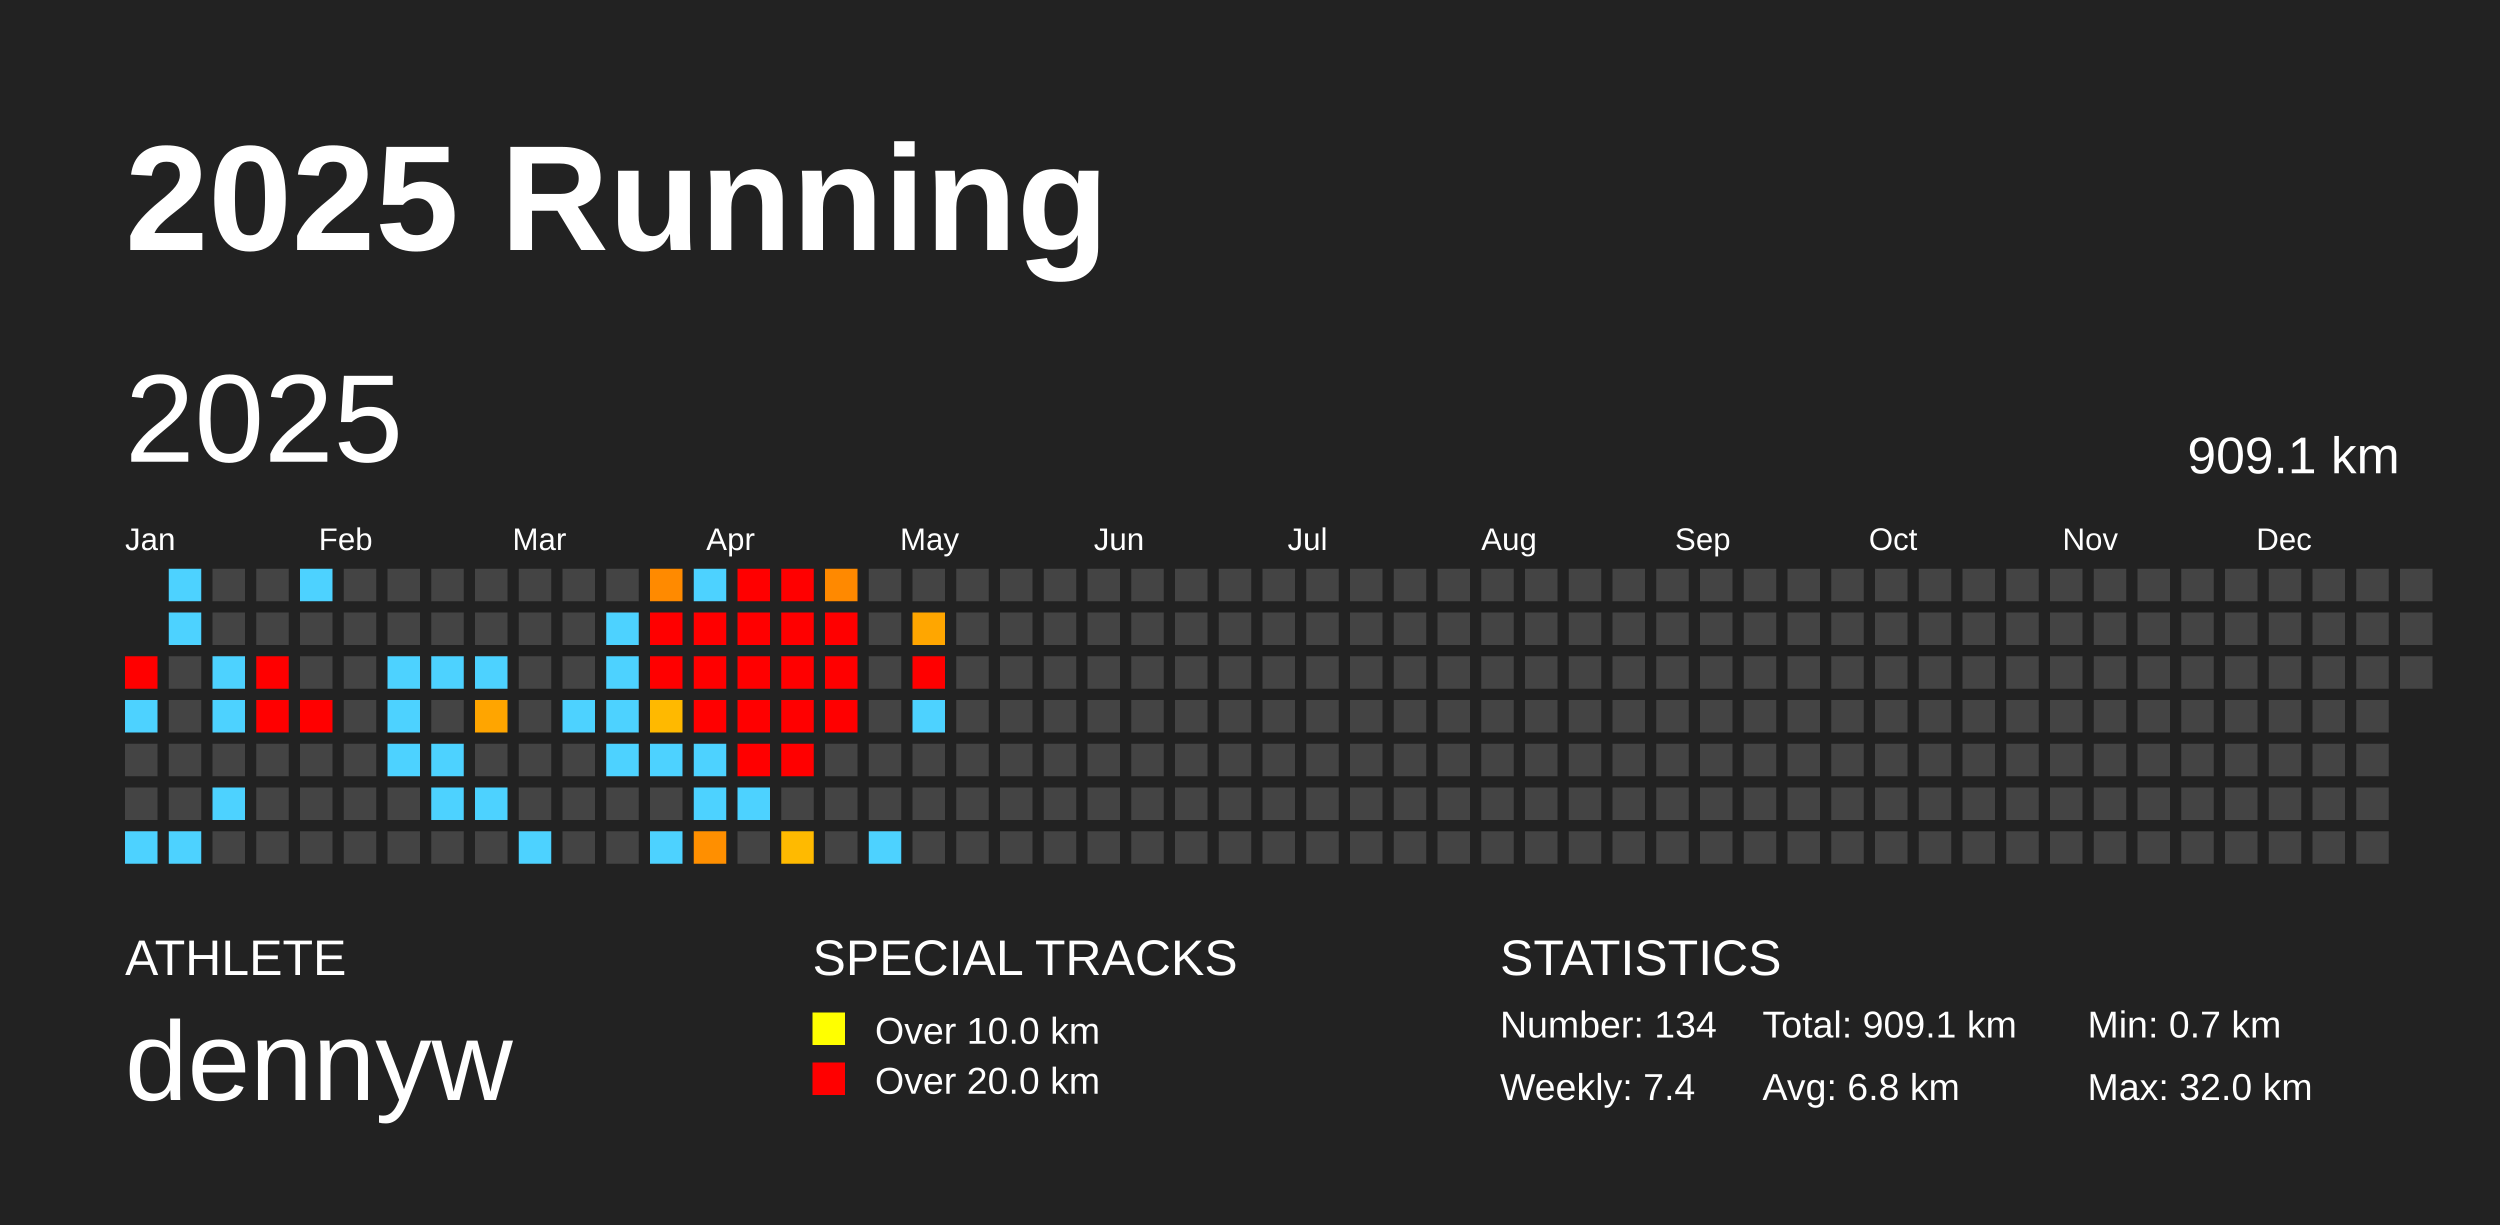
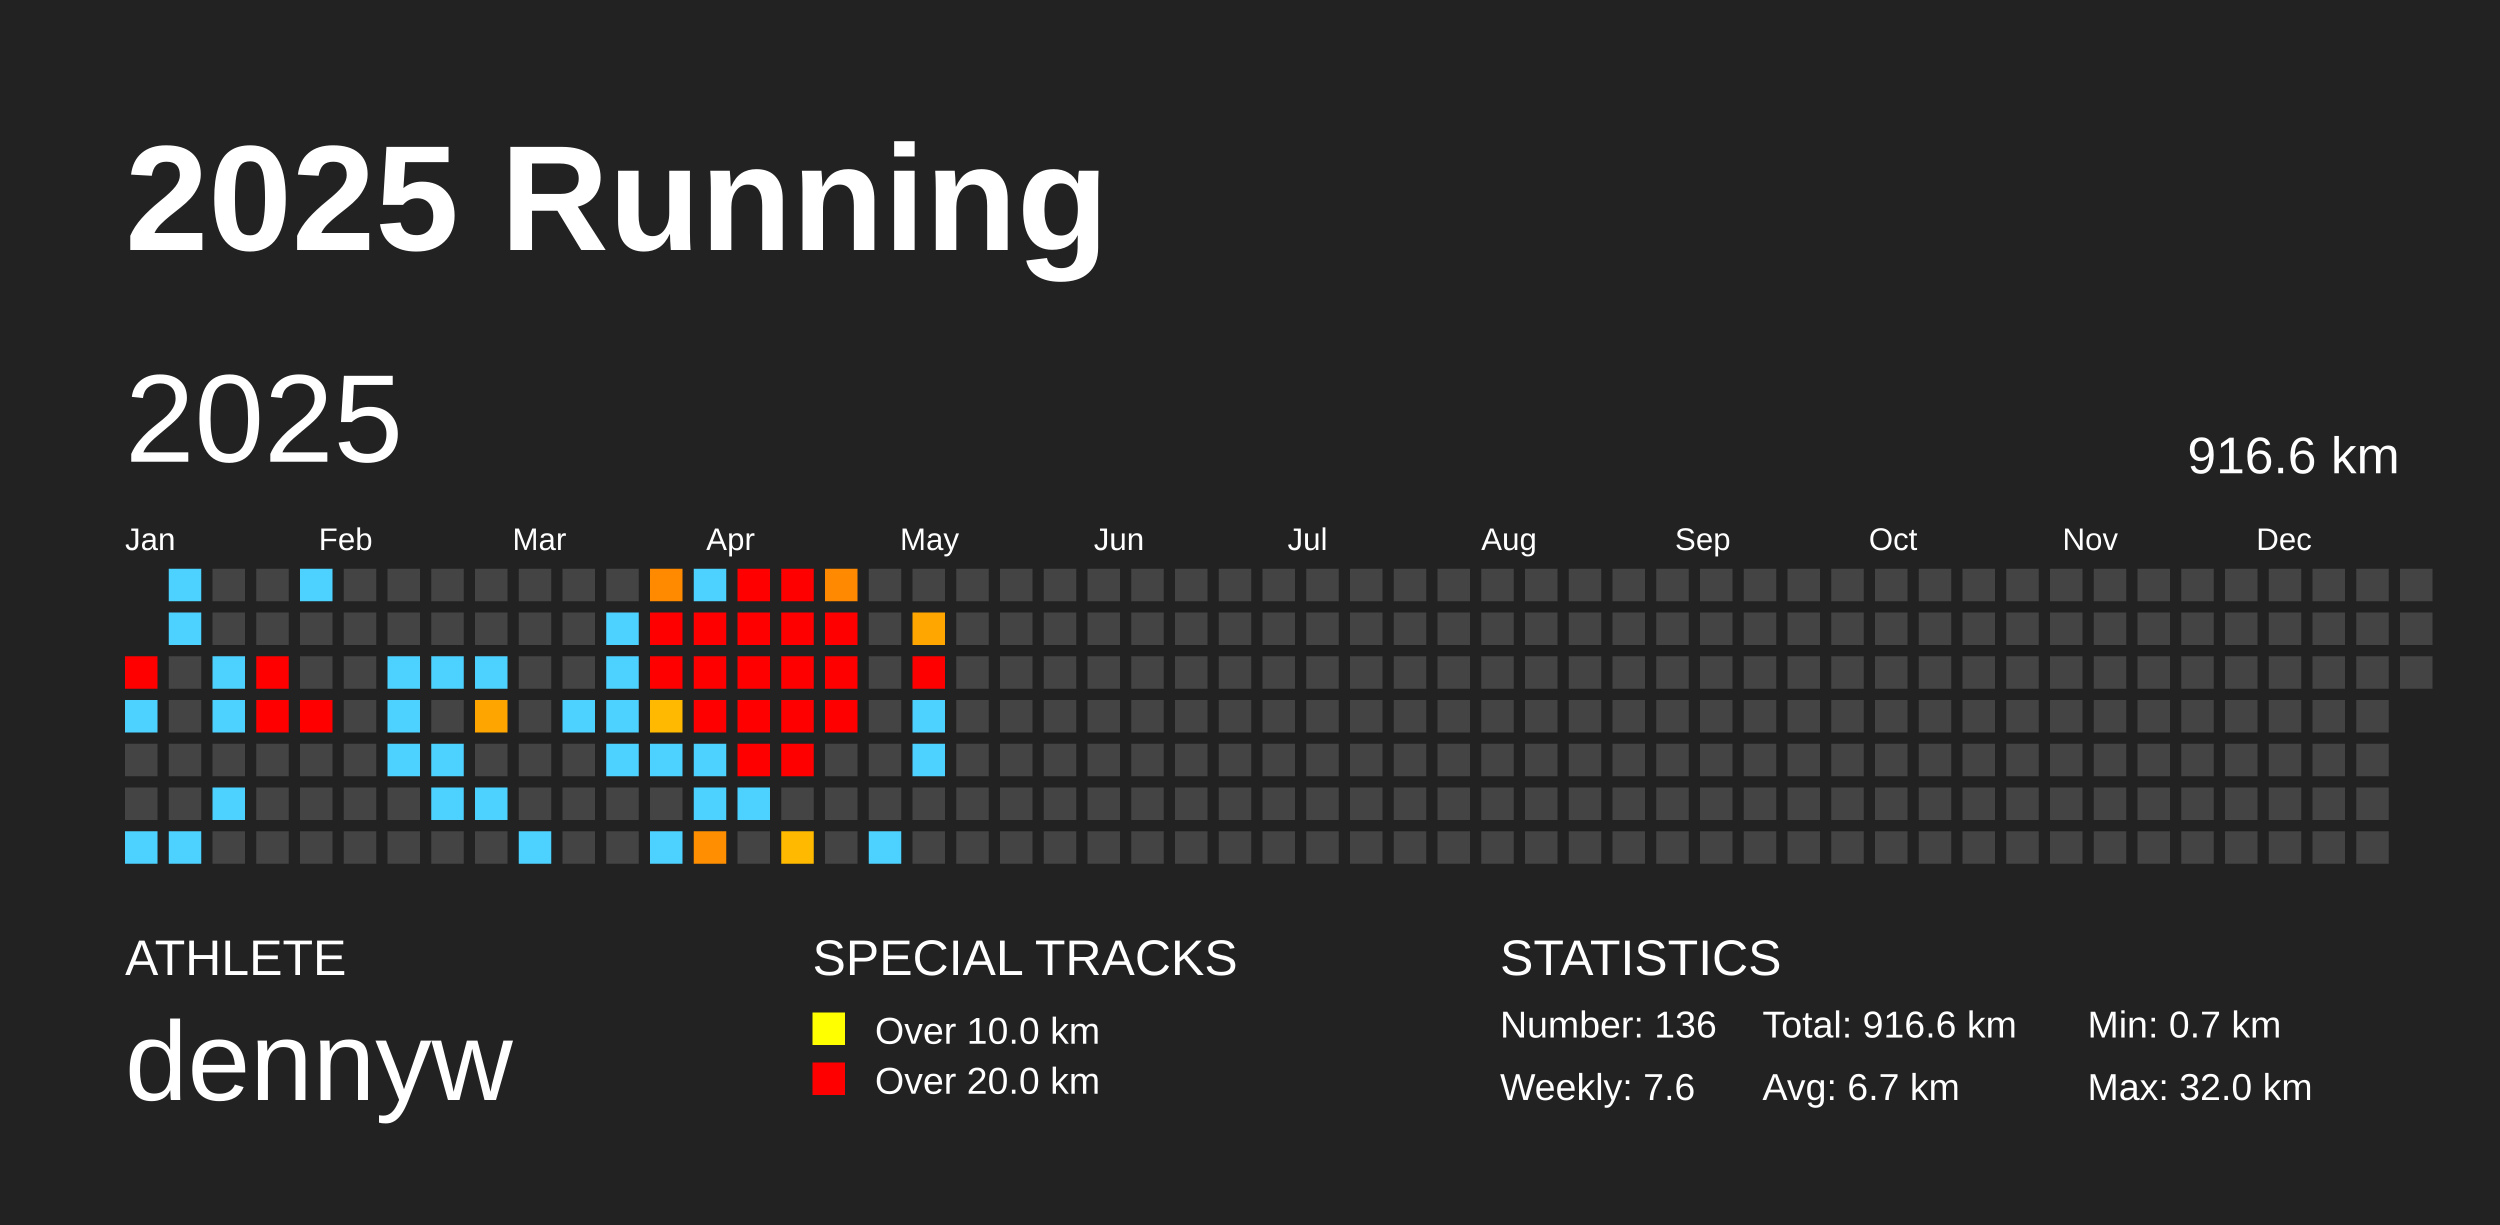
<svg xmlns="http://www.w3.org/2000/svg" baseProfile="full" height="98mm" version="1.1" viewBox="0,0,200,98" width="200mm">
  <defs />
  <rect fill="#222222" height="98" width="200" x="0" y="0" />
  <text fill="#FFFFFF" style="font-size:12px; font-family:Arial; font-weight:bold;" x="10" y="20">2025 Running</text>
  <text fill="#FFFFFF" style="font-size:4px; font-family:Arial" x="10" y="78">ATHLETE</text>
  <text fill="#FFFFFF" style="font-size:9px; font-family:Arial" x="10" y="88">dennyw</text>
  <text fill="#FFFFFF" style="font-size:4px; font-family:Arial" x="65" y="78">SPECIAL TRACKS</text>
  <rect fill="yellow" height="2.6" width="2.6" x="65" y="81" />
  <text fill="#FFFFFF" style="font-size:3px; font-family:Arial" x="70" y="83.5">Over 10.0 km</text>
  <rect fill="red" height="2.6" width="2.6" x="65" y="85" />
  <text fill="#FFFFFF" style="font-size:3px; font-family:Arial" x="70" y="87.5">Over 20.0 km</text>
  <text fill="#FFFFFF" style="font-size:4px; font-family:Arial" x="120" y="78">STATISTICS</text>
-   <text fill="#FFFFFF" style="font-size:3px; font-family:Arial" x="120" y="83">Number: 134</text>
-   <text fill="#FFFFFF" style="font-size:3px; font-family:Arial" x="120" y="88">Weekly: 7.4</text>
-   <text fill="#FFFFFF" style="font-size:3px; font-family:Arial" x="141" y="83">Total: 909.1 km</text>
-   <text fill="#FFFFFF" style="font-size:3px; font-family:Arial" x="141" y="88">Avg: 6.8 km</text>
+   <text fill="#FFFFFF" style="font-size:3px; font-family:Arial" x="120" y="83">Number: 136</text>
+   <text fill="#FFFFFF" style="font-size:3px; font-family:Arial" x="120" y="88">Weekly: 7.6</text>
+   <text fill="#FFFFFF" style="font-size:3px; font-family:Arial" x="141" y="83">Total: 916.6 km</text>
+   <text fill="#FFFFFF" style="font-size:3px; font-family:Arial" x="141" y="88">Avg: 6.7 km</text>
  <text fill="#FFFFFF" style="font-size:3px; font-family:Arial" x="167" y="83">Min: 0.7 km</text>
  <text fill="#FFFFFF" style="font-size:3px; font-family:Arial" x="167" y="88">Max: 32.0 km</text>
  <text dominant-baseline="hanging" fill="#FFFFFF" style="font-size:10.0px; font-family:Arial;" x="10" y="30">2025</text>
-   <text dominant-baseline="hanging" fill="#FFFFFF" style="font-size:4.125px; font-family:Arial;" x="175" y="35">909.1 km</text>
+   <text dominant-baseline="hanging" fill="#FFFFFF" style="font-size:4.125px; font-family:Arial;" x="175" y="35">916.6 km</text>
  <text fill="#FFFFFF" style="font-size:2.5px; font-family:Arial" x="10.0" y="44">Jan</text>
  <text fill="#FFFFFF" style="font-size:2.5px; font-family:Arial" x="25.5" y="44">Feb</text>
  <text fill="#FFFFFF" style="font-size:2.5px; font-family:Arial" x="41.0" y="44">Mar</text>
  <text fill="#FFFFFF" style="font-size:2.5px; font-family:Arial" x="56.5" y="44">Apr</text>
  <text fill="#FFFFFF" style="font-size:2.5px; font-family:Arial" x="72.0" y="44">May</text>
  <text fill="#FFFFFF" style="font-size:2.5px; font-family:Arial" x="87.5" y="44">Jun</text>
  <text fill="#FFFFFF" style="font-size:2.5px; font-family:Arial" x="103.0" y="44">Jul</text>
  <text fill="#FFFFFF" style="font-size:2.5px; font-family:Arial" x="118.5" y="44">Aug</text>
  <text fill="#FFFFFF" style="font-size:2.5px; font-family:Arial" x="134.0" y="44">Sep</text>
  <text fill="#FFFFFF" style="font-size:2.5px; font-family:Arial" x="149.5" y="44">Oct</text>
  <text fill="#FFFFFF" style="font-size:2.5px; font-family:Arial" x="165.0" y="44">Nov</text>
  <text fill="#FFFFFF" style="font-size:2.5px; font-family:Arial" x="180.5" y="44">Dec</text>
  <rect fill="red" height="2.6" width="2.6" x="10.0" y="52.5" />
  <rect fill="#4dd2ff" height="2.6" width="2.6" x="10.0" y="56.0" />
  <rect fill="#444444" height="2.6" width="2.6" x="10.0" y="59.5" />
  <rect fill="#444444" height="2.6" width="2.6" x="10.0" y="63.0" />
  <rect fill="#4dd2ff" height="2.6" width="2.6" x="10.0" y="66.5" />
  <rect fill="#4dd2ff" height="2.6" width="2.6" x="13.5" y="45.5" />
  <rect fill="#4dd2ff" height="2.6" width="2.6" x="13.5" y="49.0" />
  <rect fill="#444444" height="2.6" width="2.6" x="13.5" y="52.5" />
  <rect fill="#444444" height="2.6" width="2.6" x="13.5" y="56.0" />
  <rect fill="#444444" height="2.6" width="2.6" x="13.5" y="59.5" />
  <rect fill="#444444" height="2.6" width="2.6" x="13.5" y="63.0" />
  <rect fill="#4dd2ff" height="2.6" width="2.6" x="13.5" y="66.5" />
  <rect fill="#444444" height="2.6" width="2.6" x="17.0" y="45.5" />
  <rect fill="#444444" height="2.6" width="2.6" x="17.0" y="49.0" />
  <rect fill="#4dd2ff" height="2.6" width="2.6" x="17.0" y="52.5" />
  <rect fill="#4dd2ff" height="2.6" width="2.6" x="17.0" y="56.0" />
  <rect fill="#444444" height="2.6" width="2.6" x="17.0" y="59.5" />
  <rect fill="#4dd2ff" height="2.6" width="2.6" x="17.0" y="63.0" />
  <rect fill="#444444" height="2.6" width="2.6" x="17.0" y="66.5" />
  <rect fill="#444444" height="2.6" width="2.6" x="20.5" y="45.5" />
  <rect fill="#444444" height="2.6" width="2.6" x="20.5" y="49.0" />
  <rect fill="red" height="2.6" width="2.6" x="20.5" y="52.5" />
  <rect fill="red" height="2.6" width="2.6" x="20.5" y="56.0" />
  <rect fill="#444444" height="2.6" width="2.6" x="20.5" y="59.5" />
  <rect fill="#444444" height="2.6" width="2.6" x="20.5" y="63.0" />
  <rect fill="#444444" height="2.6" width="2.6" x="20.5" y="66.5" />
  <rect fill="#4dd2ff" height="2.6" width="2.6" x="24.0" y="45.5" />
  <rect fill="#444444" height="2.6" width="2.6" x="24.0" y="49.0" />
  <rect fill="#444444" height="2.6" width="2.6" x="24.0" y="52.5" />
  <rect fill="red" height="2.6" width="2.6" x="24.0" y="56.0" />
  <rect fill="#444444" height="2.6" width="2.6" x="24.0" y="59.5" />
  <rect fill="#444444" height="2.6" width="2.6" x="24.0" y="63.0" />
  <rect fill="#444444" height="2.6" width="2.6" x="24.0" y="66.5" />
  <rect fill="#444444" height="2.6" width="2.6" x="27.5" y="45.5" />
  <rect fill="#444444" height="2.6" width="2.6" x="27.5" y="49.0" />
  <rect fill="#444444" height="2.6" width="2.6" x="27.5" y="52.5" />
  <rect fill="#444444" height="2.6" width="2.6" x="27.5" y="56.0" />
  <rect fill="#444444" height="2.6" width="2.6" x="27.5" y="59.5" />
  <rect fill="#444444" height="2.6" width="2.6" x="27.5" y="63.0" />
  <rect fill="#444444" height="2.6" width="2.6" x="27.5" y="66.5" />
  <rect fill="#444444" height="2.6" width="2.6" x="31.0" y="45.5" />
  <rect fill="#444444" height="2.6" width="2.6" x="31.0" y="49.0" />
  <rect fill="#4dd2ff" height="2.6" width="2.6" x="31.0" y="52.5" />
  <rect fill="#4dd2ff" height="2.6" width="2.6" x="31.0" y="56.0" />
  <rect fill="#4dd2ff" height="2.6" width="2.6" x="31.0" y="59.5" />
  <rect fill="#444444" height="2.6" width="2.6" x="31.0" y="63.0" />
  <rect fill="#444444" height="2.6" width="2.6" x="31.0" y="66.5" />
  <rect fill="#444444" height="2.6" width="2.6" x="34.5" y="45.5" />
  <rect fill="#444444" height="2.6" width="2.6" x="34.5" y="49.0" />
  <rect fill="#4dd2ff" height="2.6" width="2.6" x="34.5" y="52.5" />
  <rect fill="#444444" height="2.6" width="2.6" x="34.5" y="56.0" />
  <rect fill="#4dd2ff" height="2.6" width="2.6" x="34.5" y="59.5" />
  <rect fill="#4dd2ff" height="2.6" width="2.6" x="34.5" y="63.0" />
  <rect fill="#444444" height="2.6" width="2.6" x="34.5" y="66.5" />
  <rect fill="#444444" height="2.6" width="2.6" x="38.0" y="45.5" />
  <rect fill="#444444" height="2.6" width="2.6" x="38.0" y="49.0" />
  <rect fill="#4dd2ff" height="2.6" width="2.6" x="38.0" y="52.5" />
  <rect fill="#ffa500" height="2.6" width="2.6" x="38.0" y="56.0" />
  <rect fill="#444444" height="2.6" width="2.6" x="38.0" y="59.5" />
  <rect fill="#4dd2ff" height="2.6" width="2.6" x="38.0" y="63.0" />
  <rect fill="#444444" height="2.6" width="2.6" x="38.0" y="66.5" />
  <rect fill="#444444" height="2.6" width="2.6" x="41.5" y="45.5" />
  <rect fill="#444444" height="2.6" width="2.6" x="41.5" y="49.0" />
  <rect fill="#444444" height="2.6" width="2.6" x="41.5" y="52.5" />
  <rect fill="#444444" height="2.6" width="2.6" x="41.5" y="56.0" />
  <rect fill="#444444" height="2.6" width="2.6" x="41.5" y="59.5" />
  <rect fill="#444444" height="2.6" width="2.6" x="41.5" y="63.0" />
  <rect fill="#4dd2ff" height="2.6" width="2.6" x="41.5" y="66.5" />
  <rect fill="#444444" height="2.6" width="2.6" x="45.0" y="45.5" />
  <rect fill="#444444" height="2.6" width="2.6" x="45.0" y="49.0" />
  <rect fill="#444444" height="2.6" width="2.6" x="45.0" y="52.5" />
  <rect fill="#4dd2ff" height="2.6" width="2.6" x="45.0" y="56.0" />
  <rect fill="#444444" height="2.6" width="2.6" x="45.0" y="59.5" />
  <rect fill="#444444" height="2.6" width="2.6" x="45.0" y="63.0" />
  <rect fill="#444444" height="2.6" width="2.6" x="45.0" y="66.5" />
  <rect fill="#444444" height="2.6" width="2.6" x="48.5" y="45.5" />
  <rect fill="#4dd2ff" height="2.6" width="2.6" x="48.5" y="49.0" />
  <rect fill="#4dd2ff" height="2.6" width="2.6" x="48.5" y="52.5" />
  <rect fill="#4dd2ff" height="2.6" width="2.6" x="48.5" y="56.0" />
  <rect fill="#4dd2ff" height="2.6" width="2.6" x="48.5" y="59.5" />
  <rect fill="#444444" height="2.6" width="2.6" x="48.5" y="63.0" />
  <rect fill="#444444" height="2.6" width="2.6" x="48.5" y="66.5" />
  <rect fill="#ff8a00" height="2.6" width="2.6" x="52.0" y="45.5" />
  <rect fill="red" height="2.6" width="2.6" x="52.0" y="49.0" />
  <rect fill="red" height="2.6" width="2.6" x="52.0" y="52.5" />
  <rect fill="#ffb900" height="2.6" width="2.6" x="52.0" y="56.0" />
  <rect fill="#4dd2ff" height="2.6" width="2.6" x="52.0" y="59.5" />
  <rect fill="#444444" height="2.6" width="2.6" x="52.0" y="63.0" />
  <rect fill="#4dd2ff" height="2.6" width="2.6" x="52.0" y="66.5" />
  <rect fill="#4dd2ff" height="2.6" width="2.6" x="55.5" y="45.5" />
  <rect fill="red" height="2.6" width="2.6" x="55.5" y="49.0" />
  <rect fill="red" height="2.6" width="2.6" x="55.5" y="52.5" />
  <rect fill="red" height="2.6" width="2.6" x="55.5" y="56.0" />
  <rect fill="#4dd2ff" height="2.6" width="2.6" x="55.5" y="59.5" />
  <rect fill="#4dd2ff" height="2.6" width="2.6" x="55.5" y="63.0" />
  <rect fill="#ff8f00" height="2.6" width="2.6" x="55.5" y="66.5" />
  <rect fill="red" height="2.6" width="2.6" x="59.0" y="45.5" />
  <rect fill="red" height="2.6" width="2.6" x="59.0" y="49.0" />
  <rect fill="red" height="2.6" width="2.6" x="59.0" y="52.5" />
  <rect fill="red" height="2.6" width="2.6" x="59.0" y="56.0" />
  <rect fill="red" height="2.6" width="2.6" x="59.0" y="59.5" />
  <rect fill="#4dd2ff" height="2.6" width="2.6" x="59.0" y="63.0" />
  <rect fill="#444444" height="2.6" width="2.6" x="59.0" y="66.5" />
  <rect fill="red" height="2.6" width="2.6" x="62.5" y="45.5" />
  <rect fill="red" height="2.6" width="2.6" x="62.5" y="49.0" />
  <rect fill="red" height="2.6" width="2.6" x="62.5" y="52.5" />
  <rect fill="red" height="2.6" width="2.6" x="62.5" y="56.0" />
  <rect fill="red" height="2.6" width="2.6" x="62.5" y="59.5" />
  <rect fill="#444444" height="2.6" width="2.6" x="62.5" y="63.0" />
  <rect fill="#ffba00" height="2.6" width="2.6" x="62.5" y="66.5" />
  <rect fill="#ff8900" height="2.6" width="2.6" x="66.0" y="45.5" />
  <rect fill="red" height="2.6" width="2.6" x="66.0" y="49.0" />
  <rect fill="red" height="2.6" width="2.6" x="66.0" y="52.5" />
  <rect fill="red" height="2.6" width="2.6" x="66.0" y="56.0" />
  <rect fill="#444444" height="2.6" width="2.6" x="66.0" y="59.5" />
  <rect fill="#444444" height="2.6" width="2.6" x="66.0" y="63.0" />
  <rect fill="#444444" height="2.6" width="2.6" x="66.0" y="66.5" />
  <rect fill="#444444" height="2.6" width="2.6" x="69.5" y="45.5" />
  <rect fill="#444444" height="2.6" width="2.6" x="69.5" y="49.0" />
  <rect fill="#444444" height="2.6" width="2.6" x="69.5" y="52.5" />
  <rect fill="#444444" height="2.6" width="2.6" x="69.5" y="56.0" />
  <rect fill="#444444" height="2.6" width="2.6" x="69.5" y="59.5" />
  <rect fill="#444444" height="2.6" width="2.6" x="69.5" y="63.0" />
  <rect fill="#4dd2ff" height="2.6" width="2.6" x="69.5" y="66.5" />
  <rect fill="#444444" height="2.6" width="2.6" x="73.0" y="45.5" />
  <rect fill="#ffa600" height="2.6" width="2.6" x="73.0" y="49.0" />
  <rect fill="red" height="2.6" width="2.6" x="73.0" y="52.5" />
  <rect fill="#4dd2ff" height="2.6" width="2.6" x="73.0" y="56.0" />
-   <rect fill="#444444" height="2.6" width="2.6" x="73.0" y="59.5" />
+   <rect fill="#4dd2ff" height="2.6" width="2.6" x="73.0" y="59.5" />
  <rect fill="#444444" height="2.6" width="2.6" x="73.0" y="63.0" />
  <rect fill="#444444" height="2.6" width="2.6" x="73.0" y="66.5" />
  <rect fill="#444444" height="2.6" width="2.6" x="76.5" y="45.5" />
  <rect fill="#444444" height="2.6" width="2.6" x="76.5" y="49.0" />
  <rect fill="#444444" height="2.6" width="2.6" x="76.5" y="52.5" />
  <rect fill="#444444" height="2.6" width="2.6" x="76.5" y="56.0" />
  <rect fill="#444444" height="2.6" width="2.6" x="76.5" y="59.5" />
  <rect fill="#444444" height="2.6" width="2.6" x="76.5" y="63.0" />
  <rect fill="#444444" height="2.6" width="2.6" x="76.5" y="66.5" />
  <rect fill="#444444" height="2.6" width="2.6" x="80.0" y="45.5" />
  <rect fill="#444444" height="2.6" width="2.6" x="80.0" y="49.0" />
  <rect fill="#444444" height="2.6" width="2.6" x="80.0" y="52.5" />
  <rect fill="#444444" height="2.6" width="2.6" x="80.0" y="56.0" />
  <rect fill="#444444" height="2.6" width="2.6" x="80.0" y="59.5" />
  <rect fill="#444444" height="2.6" width="2.6" x="80.0" y="63.0" />
  <rect fill="#444444" height="2.6" width="2.6" x="80.0" y="66.5" />
  <rect fill="#444444" height="2.6" width="2.6" x="83.5" y="45.5" />
  <rect fill="#444444" height="2.6" width="2.6" x="83.5" y="49.0" />
  <rect fill="#444444" height="2.6" width="2.6" x="83.5" y="52.5" />
  <rect fill="#444444" height="2.6" width="2.6" x="83.5" y="56.0" />
  <rect fill="#444444" height="2.6" width="2.6" x="83.5" y="59.5" />
  <rect fill="#444444" height="2.6" width="2.6" x="83.5" y="63.0" />
  <rect fill="#444444" height="2.6" width="2.6" x="83.5" y="66.5" />
  <rect fill="#444444" height="2.6" width="2.6" x="87.0" y="45.5" />
  <rect fill="#444444" height="2.6" width="2.6" x="87.0" y="49.0" />
  <rect fill="#444444" height="2.6" width="2.6" x="87.0" y="52.5" />
  <rect fill="#444444" height="2.6" width="2.6" x="87.0" y="56.0" />
  <rect fill="#444444" height="2.6" width="2.6" x="87.0" y="59.5" />
  <rect fill="#444444" height="2.6" width="2.6" x="87.0" y="63.0" />
  <rect fill="#444444" height="2.6" width="2.6" x="87.0" y="66.5" />
  <rect fill="#444444" height="2.6" width="2.6" x="90.5" y="45.5" />
  <rect fill="#444444" height="2.6" width="2.6" x="90.5" y="49.0" />
  <rect fill="#444444" height="2.6" width="2.6" x="90.5" y="52.5" />
  <rect fill="#444444" height="2.6" width="2.6" x="90.5" y="56.0" />
  <rect fill="#444444" height="2.6" width="2.6" x="90.5" y="59.5" />
  <rect fill="#444444" height="2.6" width="2.6" x="90.5" y="63.0" />
  <rect fill="#444444" height="2.6" width="2.6" x="90.5" y="66.5" />
  <rect fill="#444444" height="2.6" width="2.6" x="94.0" y="45.5" />
  <rect fill="#444444" height="2.6" width="2.6" x="94.0" y="49.0" />
  <rect fill="#444444" height="2.6" width="2.6" x="94.0" y="52.5" />
  <rect fill="#444444" height="2.6" width="2.6" x="94.0" y="56.0" />
  <rect fill="#444444" height="2.6" width="2.6" x="94.0" y="59.5" />
  <rect fill="#444444" height="2.6" width="2.6" x="94.0" y="63.0" />
  <rect fill="#444444" height="2.6" width="2.6" x="94.0" y="66.5" />
  <rect fill="#444444" height="2.6" width="2.6" x="97.5" y="45.5" />
  <rect fill="#444444" height="2.6" width="2.6" x="97.5" y="49.0" />
  <rect fill="#444444" height="2.6" width="2.6" x="97.5" y="52.5" />
  <rect fill="#444444" height="2.6" width="2.6" x="97.5" y="56.0" />
  <rect fill="#444444" height="2.6" width="2.6" x="97.5" y="59.5" />
  <rect fill="#444444" height="2.6" width="2.6" x="97.5" y="63.0" />
  <rect fill="#444444" height="2.6" width="2.6" x="97.5" y="66.5" />
  <rect fill="#444444" height="2.6" width="2.6" x="101.0" y="45.5" />
  <rect fill="#444444" height="2.6" width="2.6" x="101.0" y="49.0" />
  <rect fill="#444444" height="2.6" width="2.6" x="101.0" y="52.5" />
  <rect fill="#444444" height="2.6" width="2.6" x="101.0" y="56.0" />
  <rect fill="#444444" height="2.6" width="2.6" x="101.0" y="59.5" />
  <rect fill="#444444" height="2.6" width="2.6" x="101.0" y="63.0" />
  <rect fill="#444444" height="2.6" width="2.6" x="101.0" y="66.5" />
  <rect fill="#444444" height="2.6" width="2.6" x="104.5" y="45.5" />
  <rect fill="#444444" height="2.6" width="2.6" x="104.5" y="49.0" />
  <rect fill="#444444" height="2.6" width="2.6" x="104.5" y="52.5" />
  <rect fill="#444444" height="2.6" width="2.6" x="104.5" y="56.0" />
  <rect fill="#444444" height="2.6" width="2.6" x="104.5" y="59.5" />
  <rect fill="#444444" height="2.6" width="2.6" x="104.5" y="63.0" />
  <rect fill="#444444" height="2.6" width="2.6" x="104.5" y="66.5" />
  <rect fill="#444444" height="2.6" width="2.6" x="108.0" y="45.5" />
  <rect fill="#444444" height="2.6" width="2.6" x="108.0" y="49.0" />
  <rect fill="#444444" height="2.6" width="2.6" x="108.0" y="52.5" />
  <rect fill="#444444" height="2.6" width="2.6" x="108.0" y="56.0" />
  <rect fill="#444444" height="2.6" width="2.6" x="108.0" y="59.5" />
  <rect fill="#444444" height="2.6" width="2.6" x="108.0" y="63.0" />
  <rect fill="#444444" height="2.6" width="2.6" x="108.0" y="66.5" />
  <rect fill="#444444" height="2.6" width="2.6" x="111.5" y="45.5" />
  <rect fill="#444444" height="2.6" width="2.6" x="111.5" y="49.0" />
  <rect fill="#444444" height="2.6" width="2.6" x="111.5" y="52.5" />
  <rect fill="#444444" height="2.6" width="2.6" x="111.5" y="56.0" />
  <rect fill="#444444" height="2.6" width="2.6" x="111.5" y="59.5" />
  <rect fill="#444444" height="2.6" width="2.6" x="111.5" y="63.0" />
  <rect fill="#444444" height="2.6" width="2.6" x="111.5" y="66.5" />
  <rect fill="#444444" height="2.6" width="2.6" x="115.0" y="45.5" />
  <rect fill="#444444" height="2.6" width="2.6" x="115.0" y="49.0" />
  <rect fill="#444444" height="2.6" width="2.6" x="115.0" y="52.5" />
  <rect fill="#444444" height="2.6" width="2.6" x="115.0" y="56.0" />
  <rect fill="#444444" height="2.6" width="2.6" x="115.0" y="59.5" />
  <rect fill="#444444" height="2.6" width="2.6" x="115.0" y="63.0" />
  <rect fill="#444444" height="2.6" width="2.6" x="115.0" y="66.5" />
  <rect fill="#444444" height="2.6" width="2.6" x="118.5" y="45.5" />
  <rect fill="#444444" height="2.6" width="2.6" x="118.5" y="49.0" />
  <rect fill="#444444" height="2.6" width="2.6" x="118.5" y="52.5" />
  <rect fill="#444444" height="2.6" width="2.6" x="118.5" y="56.0" />
  <rect fill="#444444" height="2.6" width="2.6" x="118.5" y="59.5" />
  <rect fill="#444444" height="2.6" width="2.6" x="118.5" y="63.0" />
  <rect fill="#444444" height="2.6" width="2.6" x="118.5" y="66.5" />
  <rect fill="#444444" height="2.6" width="2.6" x="122.0" y="45.5" />
  <rect fill="#444444" height="2.6" width="2.6" x="122.0" y="49.0" />
  <rect fill="#444444" height="2.6" width="2.6" x="122.0" y="52.5" />
  <rect fill="#444444" height="2.6" width="2.6" x="122.0" y="56.0" />
  <rect fill="#444444" height="2.6" width="2.6" x="122.0" y="59.5" />
  <rect fill="#444444" height="2.6" width="2.6" x="122.0" y="63.0" />
  <rect fill="#444444" height="2.6" width="2.6" x="122.0" y="66.5" />
  <rect fill="#444444" height="2.6" width="2.6" x="125.5" y="45.5" />
  <rect fill="#444444" height="2.6" width="2.6" x="125.5" y="49.0" />
  <rect fill="#444444" height="2.6" width="2.6" x="125.5" y="52.5" />
  <rect fill="#444444" height="2.6" width="2.6" x="125.5" y="56.0" />
  <rect fill="#444444" height="2.6" width="2.6" x="125.5" y="59.5" />
  <rect fill="#444444" height="2.6" width="2.6" x="125.5" y="63.0" />
  <rect fill="#444444" height="2.6" width="2.6" x="125.5" y="66.5" />
  <rect fill="#444444" height="2.6" width="2.6" x="129.0" y="45.5" />
  <rect fill="#444444" height="2.6" width="2.6" x="129.0" y="49.0" />
  <rect fill="#444444" height="2.6" width="2.6" x="129.0" y="52.5" />
  <rect fill="#444444" height="2.6" width="2.6" x="129.0" y="56.0" />
  <rect fill="#444444" height="2.6" width="2.6" x="129.0" y="59.5" />
  <rect fill="#444444" height="2.6" width="2.6" x="129.0" y="63.0" />
  <rect fill="#444444" height="2.6" width="2.6" x="129.0" y="66.5" />
  <rect fill="#444444" height="2.6" width="2.6" x="132.5" y="45.5" />
  <rect fill="#444444" height="2.6" width="2.6" x="132.5" y="49.0" />
  <rect fill="#444444" height="2.6" width="2.6" x="132.5" y="52.5" />
  <rect fill="#444444" height="2.6" width="2.6" x="132.5" y="56.0" />
  <rect fill="#444444" height="2.6" width="2.6" x="132.5" y="59.5" />
  <rect fill="#444444" height="2.6" width="2.6" x="132.5" y="63.0" />
  <rect fill="#444444" height="2.6" width="2.6" x="132.5" y="66.5" />
  <rect fill="#444444" height="2.6" width="2.6" x="136.0" y="45.5" />
  <rect fill="#444444" height="2.6" width="2.6" x="136.0" y="49.0" />
  <rect fill="#444444" height="2.6" width="2.6" x="136.0" y="52.5" />
  <rect fill="#444444" height="2.6" width="2.6" x="136.0" y="56.0" />
  <rect fill="#444444" height="2.6" width="2.6" x="136.0" y="59.5" />
  <rect fill="#444444" height="2.6" width="2.6" x="136.0" y="63.0" />
  <rect fill="#444444" height="2.6" width="2.6" x="136.0" y="66.5" />
  <rect fill="#444444" height="2.6" width="2.6" x="139.5" y="45.5" />
  <rect fill="#444444" height="2.6" width="2.6" x="139.5" y="49.0" />
  <rect fill="#444444" height="2.6" width="2.6" x="139.5" y="52.5" />
  <rect fill="#444444" height="2.6" width="2.6" x="139.5" y="56.0" />
  <rect fill="#444444" height="2.6" width="2.6" x="139.5" y="59.5" />
  <rect fill="#444444" height="2.6" width="2.6" x="139.5" y="63.0" />
  <rect fill="#444444" height="2.6" width="2.6" x="139.5" y="66.5" />
  <rect fill="#444444" height="2.6" width="2.6" x="143.0" y="45.5" />
  <rect fill="#444444" height="2.6" width="2.6" x="143.0" y="49.0" />
  <rect fill="#444444" height="2.6" width="2.6" x="143.0" y="52.5" />
  <rect fill="#444444" height="2.6" width="2.6" x="143.0" y="56.0" />
  <rect fill="#444444" height="2.6" width="2.6" x="143.0" y="59.5" />
  <rect fill="#444444" height="2.6" width="2.6" x="143.0" y="63.0" />
  <rect fill="#444444" height="2.6" width="2.6" x="143.0" y="66.5" />
  <rect fill="#444444" height="2.6" width="2.6" x="146.5" y="45.5" />
  <rect fill="#444444" height="2.6" width="2.6" x="146.5" y="49.0" />
  <rect fill="#444444" height="2.6" width="2.6" x="146.5" y="52.5" />
  <rect fill="#444444" height="2.6" width="2.6" x="146.5" y="56.0" />
  <rect fill="#444444" height="2.6" width="2.6" x="146.5" y="59.5" />
  <rect fill="#444444" height="2.6" width="2.6" x="146.5" y="63.0" />
  <rect fill="#444444" height="2.6" width="2.6" x="146.5" y="66.5" />
  <rect fill="#444444" height="2.6" width="2.6" x="150.0" y="45.5" />
  <rect fill="#444444" height="2.6" width="2.6" x="150.0" y="49.0" />
  <rect fill="#444444" height="2.6" width="2.6" x="150.0" y="52.5" />
  <rect fill="#444444" height="2.6" width="2.6" x="150.0" y="56.0" />
  <rect fill="#444444" height="2.6" width="2.6" x="150.0" y="59.5" />
  <rect fill="#444444" height="2.6" width="2.6" x="150.0" y="63.0" />
  <rect fill="#444444" height="2.6" width="2.6" x="150.0" y="66.5" />
  <rect fill="#444444" height="2.6" width="2.6" x="153.5" y="45.5" />
  <rect fill="#444444" height="2.6" width="2.6" x="153.5" y="49.0" />
  <rect fill="#444444" height="2.6" width="2.6" x="153.5" y="52.5" />
  <rect fill="#444444" height="2.6" width="2.6" x="153.5" y="56.0" />
  <rect fill="#444444" height="2.6" width="2.6" x="153.5" y="59.5" />
  <rect fill="#444444" height="2.6" width="2.6" x="153.5" y="63.0" />
  <rect fill="#444444" height="2.6" width="2.6" x="153.5" y="66.5" />
  <rect fill="#444444" height="2.6" width="2.6" x="157.0" y="45.5" />
  <rect fill="#444444" height="2.6" width="2.6" x="157.0" y="49.0" />
  <rect fill="#444444" height="2.6" width="2.6" x="157.0" y="52.5" />
  <rect fill="#444444" height="2.6" width="2.6" x="157.0" y="56.0" />
  <rect fill="#444444" height="2.6" width="2.6" x="157.0" y="59.5" />
  <rect fill="#444444" height="2.6" width="2.6" x="157.0" y="63.0" />
  <rect fill="#444444" height="2.6" width="2.6" x="157.0" y="66.5" />
  <rect fill="#444444" height="2.6" width="2.6" x="160.5" y="45.5" />
  <rect fill="#444444" height="2.6" width="2.6" x="160.5" y="49.0" />
  <rect fill="#444444" height="2.6" width="2.6" x="160.5" y="52.5" />
  <rect fill="#444444" height="2.6" width="2.6" x="160.5" y="56.0" />
  <rect fill="#444444" height="2.6" width="2.6" x="160.5" y="59.5" />
  <rect fill="#444444" height="2.6" width="2.6" x="160.5" y="63.0" />
  <rect fill="#444444" height="2.6" width="2.6" x="160.5" y="66.5" />
  <rect fill="#444444" height="2.6" width="2.6" x="164.0" y="45.5" />
  <rect fill="#444444" height="2.6" width="2.6" x="164.0" y="49.0" />
  <rect fill="#444444" height="2.6" width="2.6" x="164.0" y="52.5" />
  <rect fill="#444444" height="2.6" width="2.6" x="164.0" y="56.0" />
  <rect fill="#444444" height="2.6" width="2.6" x="164.0" y="59.5" />
  <rect fill="#444444" height="2.6" width="2.6" x="164.0" y="63.0" />
  <rect fill="#444444" height="2.6" width="2.6" x="164.0" y="66.5" />
  <rect fill="#444444" height="2.6" width="2.6" x="167.5" y="45.5" />
  <rect fill="#444444" height="2.6" width="2.6" x="167.5" y="49.0" />
  <rect fill="#444444" height="2.6" width="2.6" x="167.5" y="52.5" />
  <rect fill="#444444" height="2.6" width="2.6" x="167.5" y="56.0" />
  <rect fill="#444444" height="2.6" width="2.6" x="167.5" y="59.5" />
  <rect fill="#444444" height="2.6" width="2.6" x="167.5" y="63.0" />
  <rect fill="#444444" height="2.6" width="2.6" x="167.5" y="66.5" />
  <rect fill="#444444" height="2.6" width="2.6" x="171.0" y="45.5" />
  <rect fill="#444444" height="2.6" width="2.6" x="171.0" y="49.0" />
  <rect fill="#444444" height="2.6" width="2.6" x="171.0" y="52.5" />
  <rect fill="#444444" height="2.6" width="2.6" x="171.0" y="56.0" />
  <rect fill="#444444" height="2.6" width="2.6" x="171.0" y="59.5" />
  <rect fill="#444444" height="2.6" width="2.6" x="171.0" y="63.0" />
  <rect fill="#444444" height="2.6" width="2.6" x="171.0" y="66.5" />
  <rect fill="#444444" height="2.6" width="2.6" x="174.5" y="45.5" />
  <rect fill="#444444" height="2.6" width="2.6" x="174.5" y="49.0" />
  <rect fill="#444444" height="2.6" width="2.6" x="174.5" y="52.5" />
  <rect fill="#444444" height="2.6" width="2.6" x="174.5" y="56.0" />
  <rect fill="#444444" height="2.6" width="2.6" x="174.5" y="59.5" />
  <rect fill="#444444" height="2.6" width="2.6" x="174.5" y="63.0" />
  <rect fill="#444444" height="2.6" width="2.6" x="174.5" y="66.5" />
  <rect fill="#444444" height="2.6" width="2.6" x="178.0" y="45.5" />
  <rect fill="#444444" height="2.6" width="2.6" x="178.0" y="49.0" />
  <rect fill="#444444" height="2.6" width="2.6" x="178.0" y="52.5" />
  <rect fill="#444444" height="2.6" width="2.6" x="178.0" y="56.0" />
  <rect fill="#444444" height="2.6" width="2.6" x="178.0" y="59.5" />
  <rect fill="#444444" height="2.6" width="2.6" x="178.0" y="63.0" />
  <rect fill="#444444" height="2.6" width="2.6" x="178.0" y="66.5" />
  <rect fill="#444444" height="2.6" width="2.6" x="181.5" y="45.5" />
  <rect fill="#444444" height="2.6" width="2.6" x="181.5" y="49.0" />
  <rect fill="#444444" height="2.6" width="2.6" x="181.5" y="52.5" />
  <rect fill="#444444" height="2.6" width="2.6" x="181.5" y="56.0" />
  <rect fill="#444444" height="2.6" width="2.6" x="181.5" y="59.5" />
  <rect fill="#444444" height="2.6" width="2.6" x="181.5" y="63.0" />
  <rect fill="#444444" height="2.6" width="2.6" x="181.5" y="66.5" />
  <rect fill="#444444" height="2.6" width="2.6" x="185.0" y="45.5" />
  <rect fill="#444444" height="2.6" width="2.6" x="185.0" y="49.0" />
  <rect fill="#444444" height="2.6" width="2.6" x="185.0" y="52.5" />
  <rect fill="#444444" height="2.6" width="2.6" x="185.0" y="56.0" />
  <rect fill="#444444" height="2.6" width="2.6" x="185.0" y="59.5" />
  <rect fill="#444444" height="2.6" width="2.6" x="185.0" y="63.0" />
  <rect fill="#444444" height="2.6" width="2.6" x="185.0" y="66.5" />
  <rect fill="#444444" height="2.6" width="2.6" x="188.5" y="45.5" />
  <rect fill="#444444" height="2.6" width="2.6" x="188.5" y="49.0" />
  <rect fill="#444444" height="2.6" width="2.6" x="188.5" y="52.5" />
  <rect fill="#444444" height="2.6" width="2.6" x="188.5" y="56.0" />
  <rect fill="#444444" height="2.6" width="2.6" x="188.5" y="59.5" />
  <rect fill="#444444" height="2.6" width="2.6" x="188.5" y="63.0" />
  <rect fill="#444444" height="2.6" width="2.6" x="188.5" y="66.5" />
  <rect fill="#444444" height="2.6" width="2.6" x="192.0" y="45.5" />
  <rect fill="#444444" height="2.6" width="2.6" x="192.0" y="49.0" />
  <rect fill="#444444" height="2.6" width="2.6" x="192.0" y="52.5" />
</svg>
